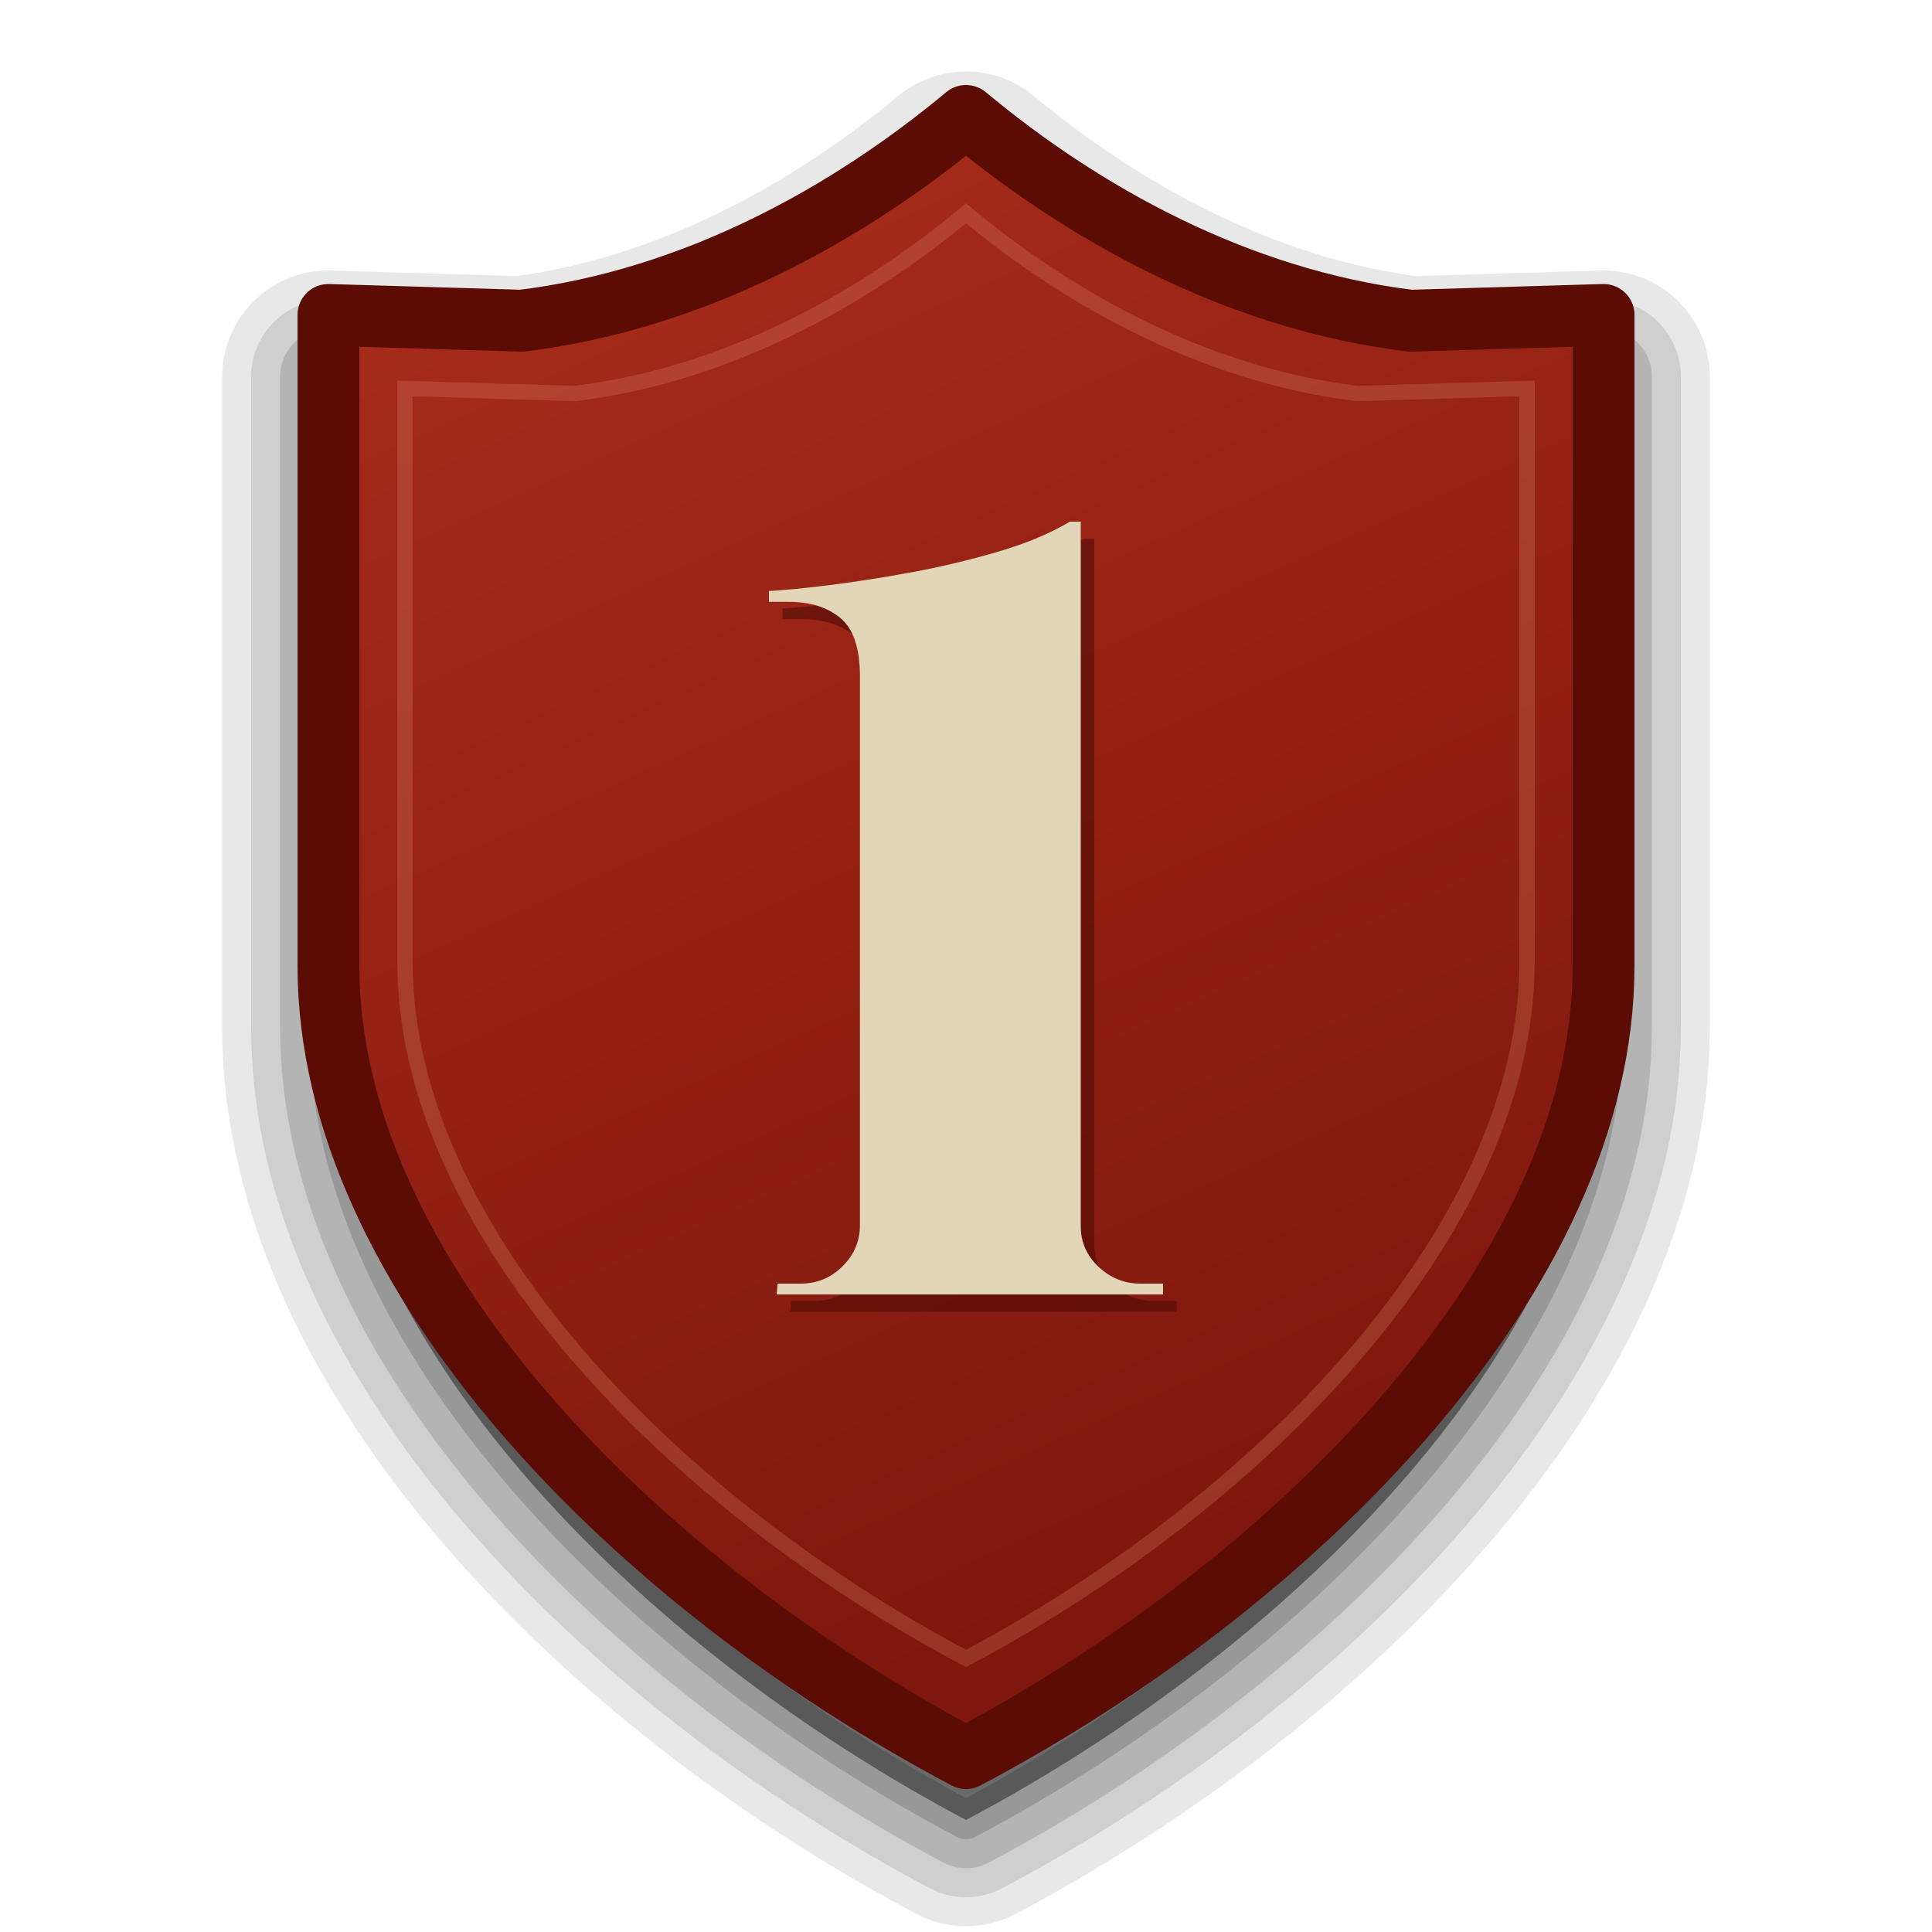
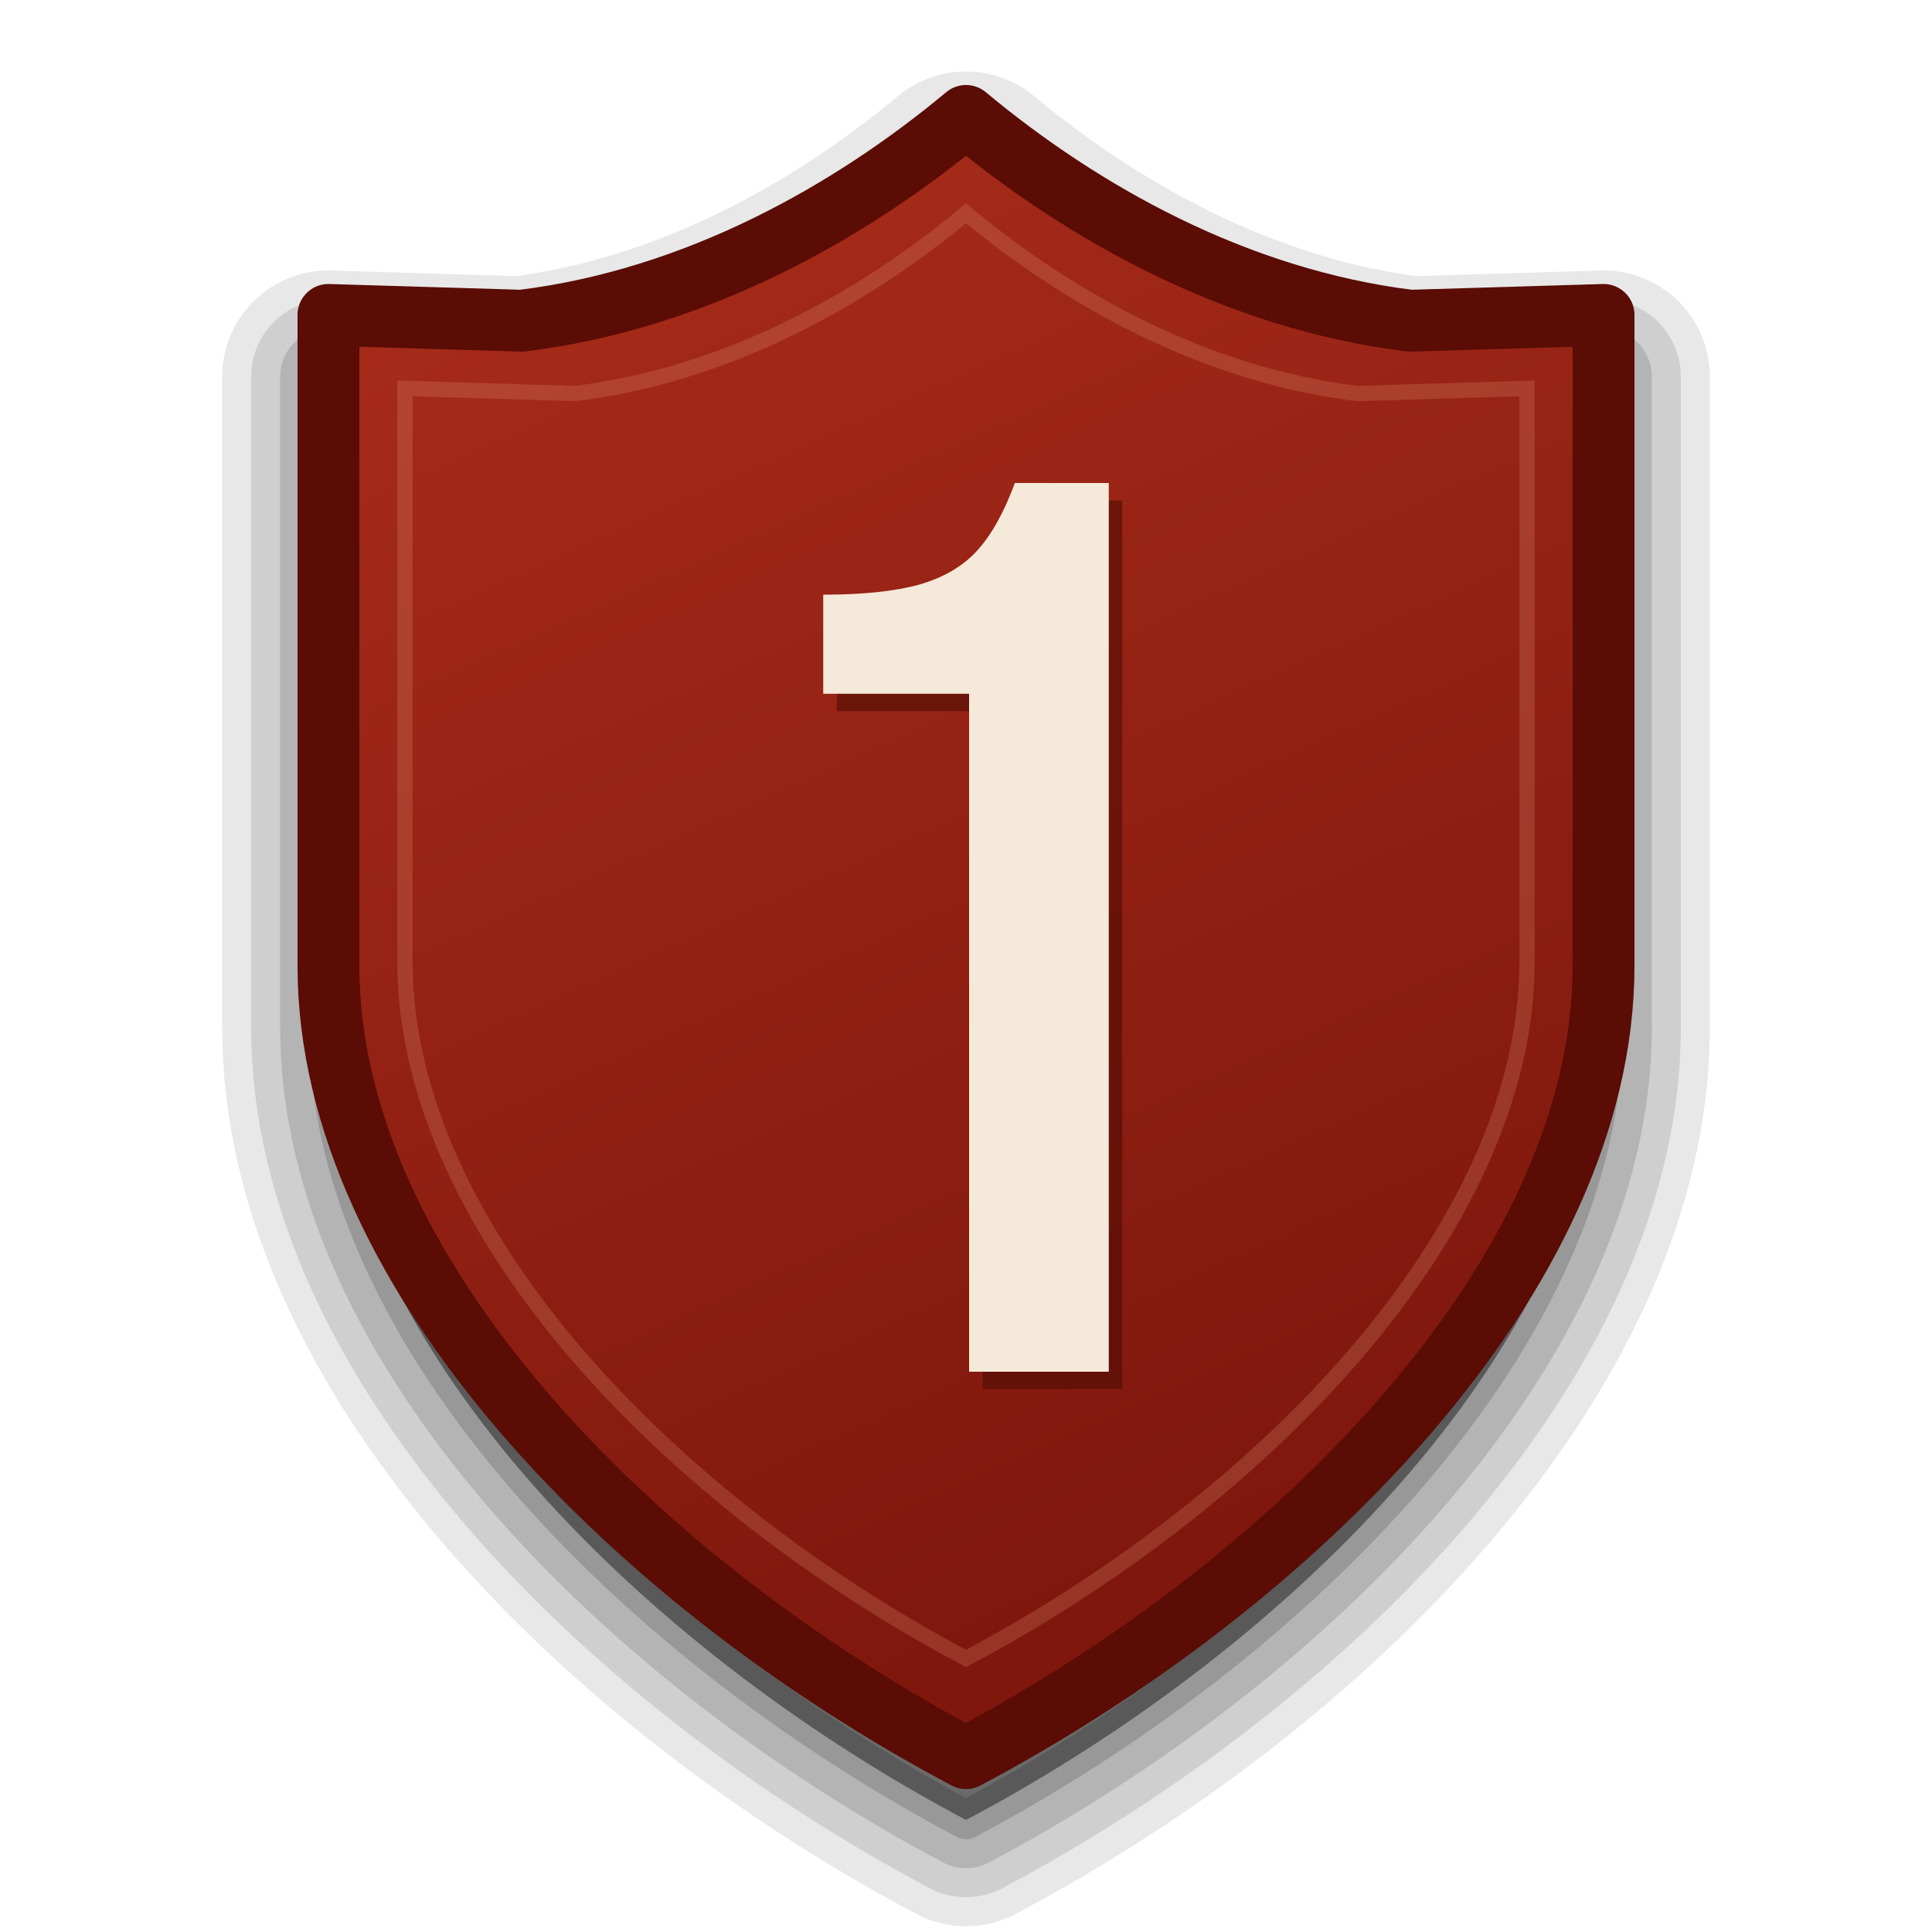
<svg xmlns="http://www.w3.org/2000/svg" viewBox="0 0 100 100">
  <defs>
    <linearGradient id="plus1-fill" x1="0" y1="0" x2=".35" y2="1">
      <stop offset="0" stop-color="#ab2d1b" />
      <stop offset="1" stop-color="#7f170d" />
    </linearGradient>
  </defs>
  <path d="M50 6C44 11 36 15.5 27 16.6L17 16.3L17 50C17 66 33 82 50 91C67 82 83 66 83 50L83 16.3L73 16.6C64 15.5 56 11 50 6Z" fill="#000" fill-opacity="0.09" stroke="#000" stroke-opacity="0.09" stroke-width="11" stroke-linejoin="round" transform="translate(0 3.2)" />
  <path d="M50 6C44 11 36 15.5 27 16.6L17 16.3L17 50C17 66 33 82 50 91C67 82 83 66 83 50L83 16.3L73 16.6C64 15.5 56 11 50 6Z" fill="#000" fill-opacity="0.11" stroke="#000" stroke-opacity="0.11" stroke-width="8" stroke-linejoin="round" transform="translate(0 3.2)" />
  <path d="M50 6C44 11 36 15.5 27 16.6L17 16.3L17 50C17 66 33 82 50 91C67 82 83 66 83 50L83 16.3L73 16.6C64 15.5 56 11 50 6Z" fill="#000" fill-opacity="0.13" stroke="#000" stroke-opacity="0.13" stroke-width="5" stroke-linejoin="round" transform="translate(0 3.2)" />
  <path d="M50 6C44 11 36 15.5 27 16.6L17 16.3L17 50C17 66 33 82 50 91C67 82 83 66 83 50L83 16.3L73 16.6C64 15.5 56 11 50 6Z" fill="#000" fill-opacity="0.16" stroke="#000" stroke-opacity="0.16" stroke-width="2" stroke-linejoin="round" transform="translate(0 3.2)" />
  <path d="M50 6C44 11 36 15.5 27 16.6L17 16.3L17 50C17 66 33 82 50 91C67 82 83 66 83 50L83 16.3L73 16.6C64 15.5 56 11 50 6Z" fill="url(#plus1-fill)" stroke="#5a0c05" stroke-width="3.2" stroke-linejoin="round" />
  <path d="M50 6C44 11 36 15.5 27 16.6L17 16.3L17 50C17 66 33 82 50 91C67 82 83 66 83 50L83 16.3L73 16.6C64 15.5 56 11 50 6Z" fill="none" stroke="#e9a27f" stroke-opacity=".22" stroke-width=".9" transform="translate(50 48) scale(.88) translate(-50 -48)" />
-   <path d="M60.2 67V66.44H59.02Q57.79 66.44 56.86 65.57Q55.94 64.7 55.94 63.47V27H55.38Q53.87 27.9 51.71 28.54Q49.55 29.18 47.25 29.61Q44.96 30.03 42.97 30.28Q40.98 30.53 39.8 30.59V31.15H40.81Q42.49 31.15 43.5 31.99Q44.51 32.83 44.51 35.01V63.41Q44.51 64.65 43.61 65.54Q42.72 66.44 41.43 66.44H40.25L40.2 67Z" fill="#4a0a04" fill-opacity=".55" transform="translate(.7 .9)" />
-   <path d="M60.2 67V66.44H59.02Q57.79 66.44 56.86 65.57Q55.94 64.7 55.94 63.47V27H55.38Q53.87 27.9 51.71 28.54Q49.55 29.18 47.25 29.61Q44.96 30.03 42.97 30.28Q40.98 30.53 39.8 30.59V31.15H40.81Q42.49 31.15 43.5 31.99Q44.51 32.83 44.51 35.01V63.41Q44.51 64.65 43.61 65.54Q42.72 66.44 41.43 66.44H40.25L40.2 67Z" fill="#e2d5b8" />
+   <path d="M50.16 35.91H42.61V30.78Q45.7 30.78 47.57 30.26Q49.44 29.73 50.56 28.52Q51.68 27.3 52.53 25H57.39V71H50.16Z" fill="#4a0a04" fill-opacity=".55" transform="translate(.7 .9)" />
+   <path d="M50.16 35.91H42.61V30.78Q45.7 30.78 47.57 30.26Q49.44 29.73 50.56 28.52Q51.68 27.3 52.53 25H57.39V71H50.16Z" fill="#f5e9d9" />
</svg>
